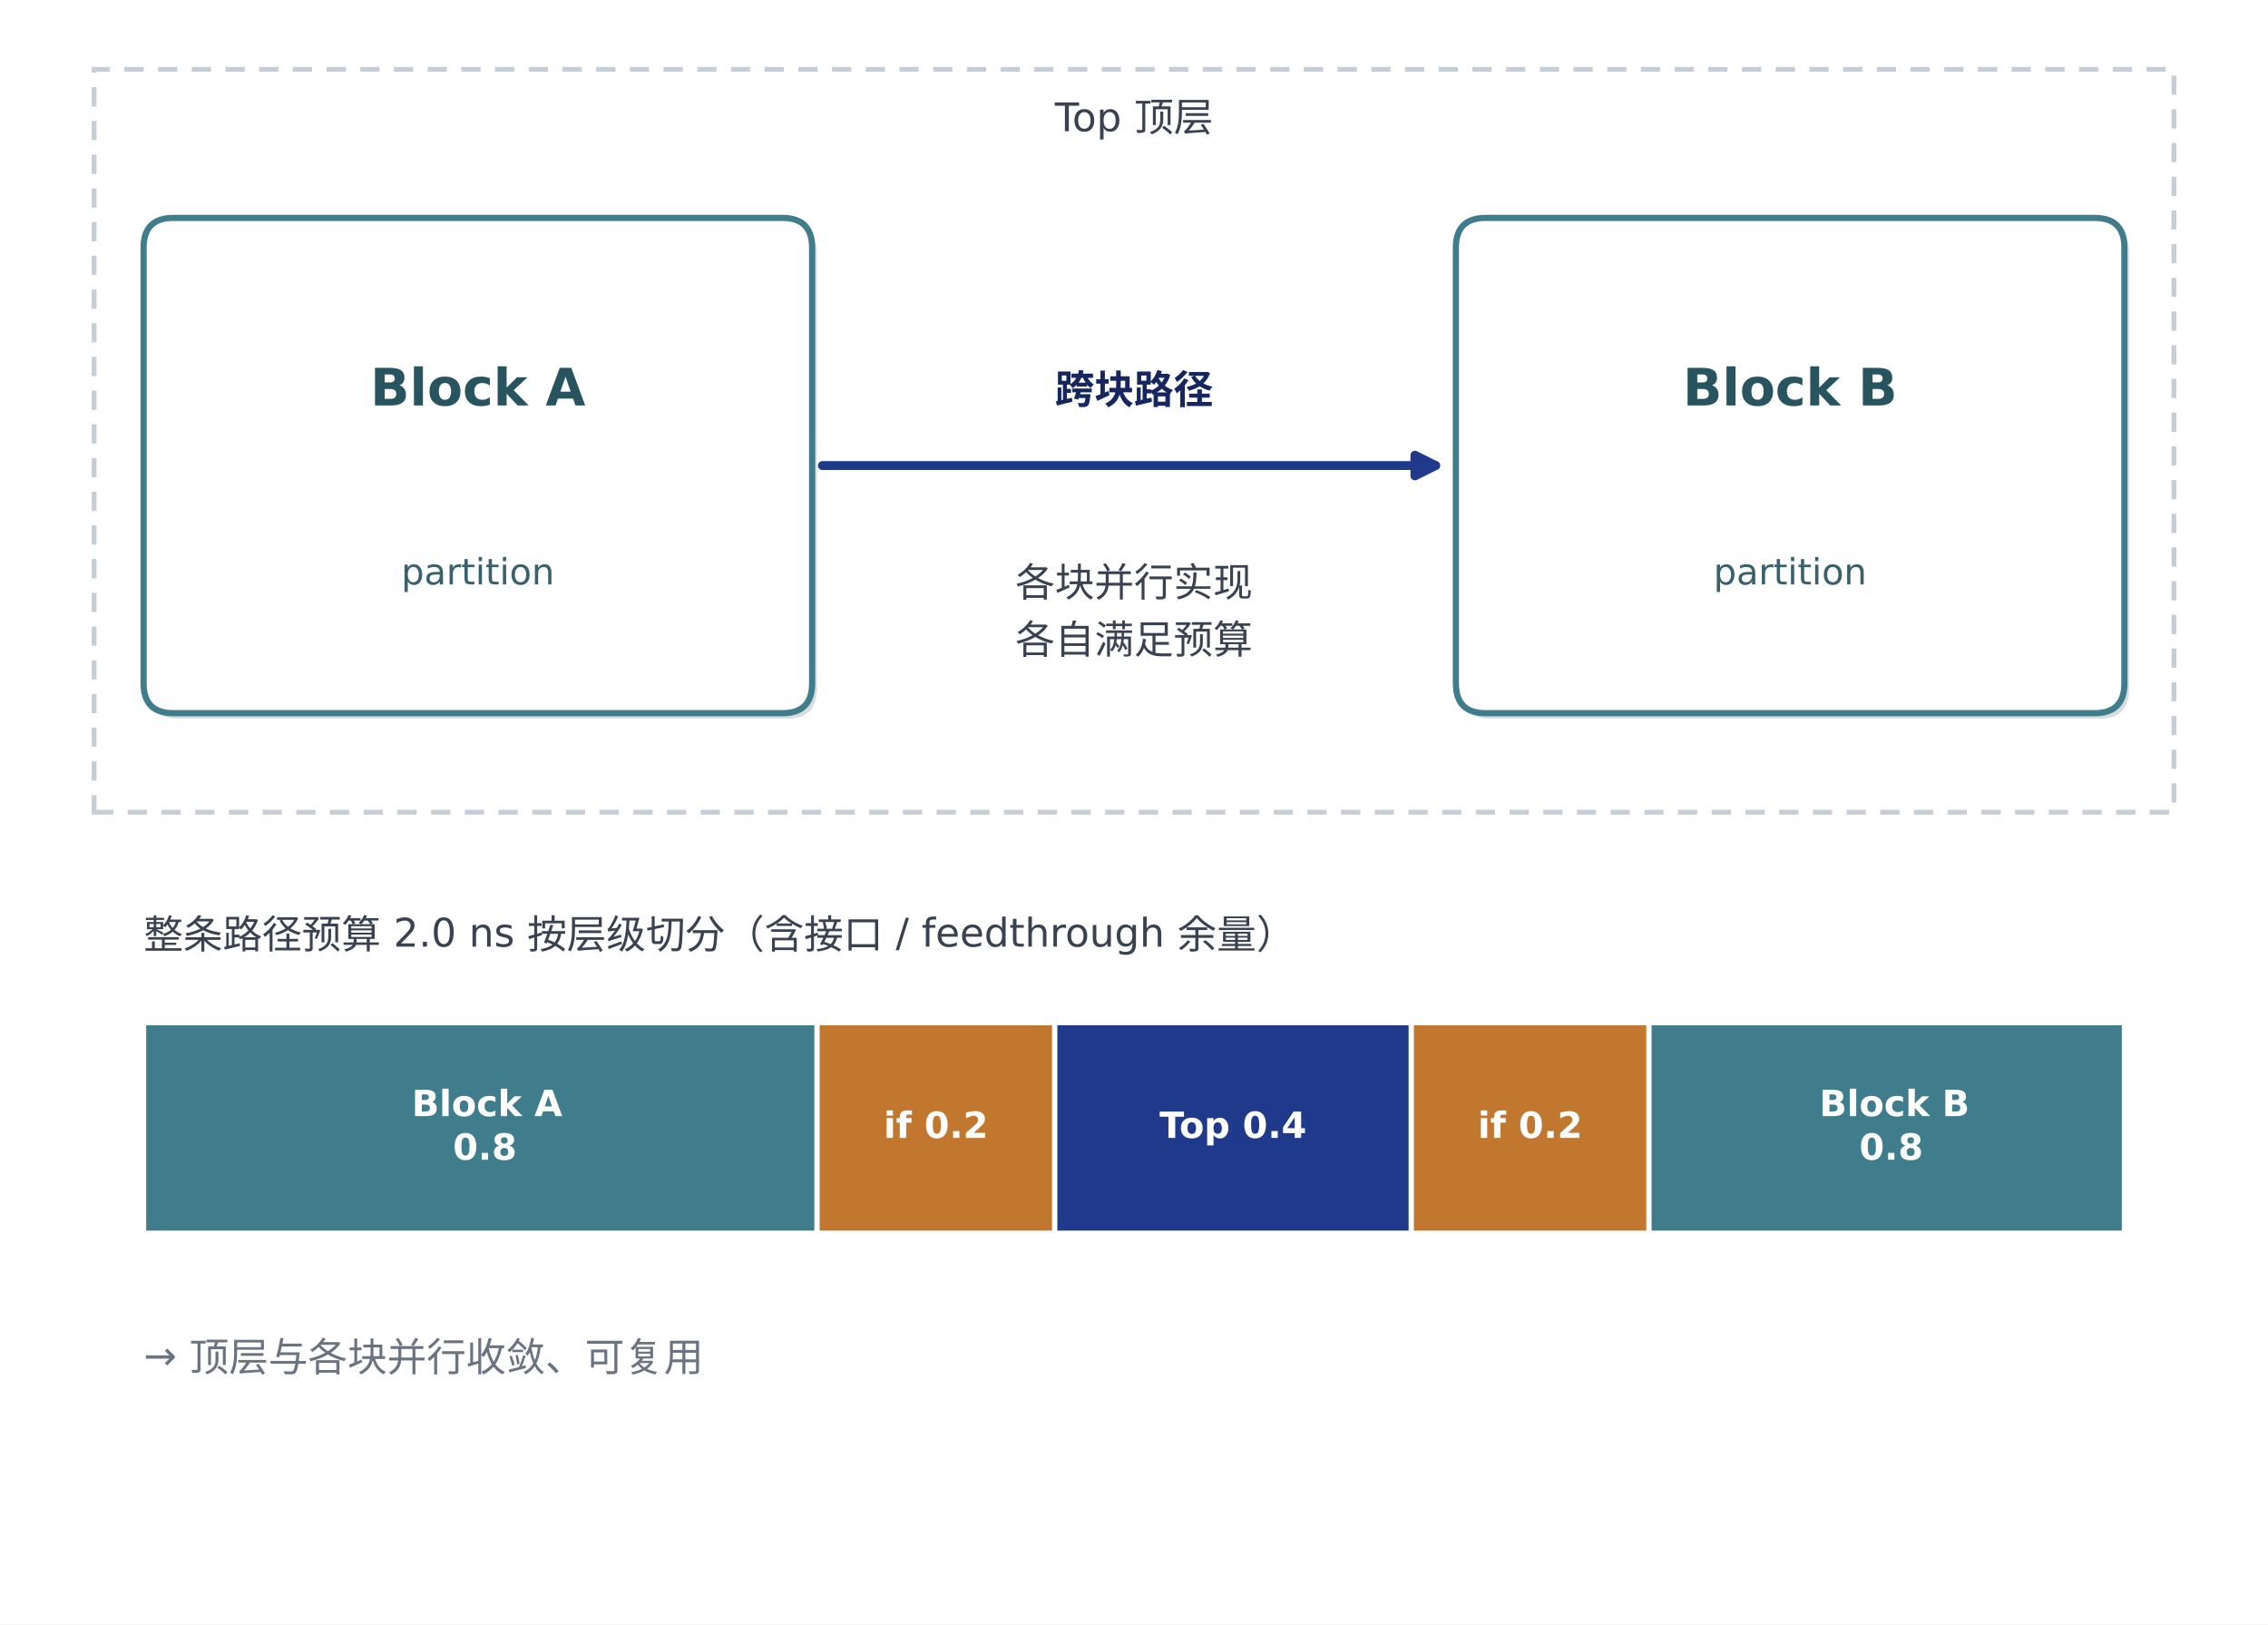
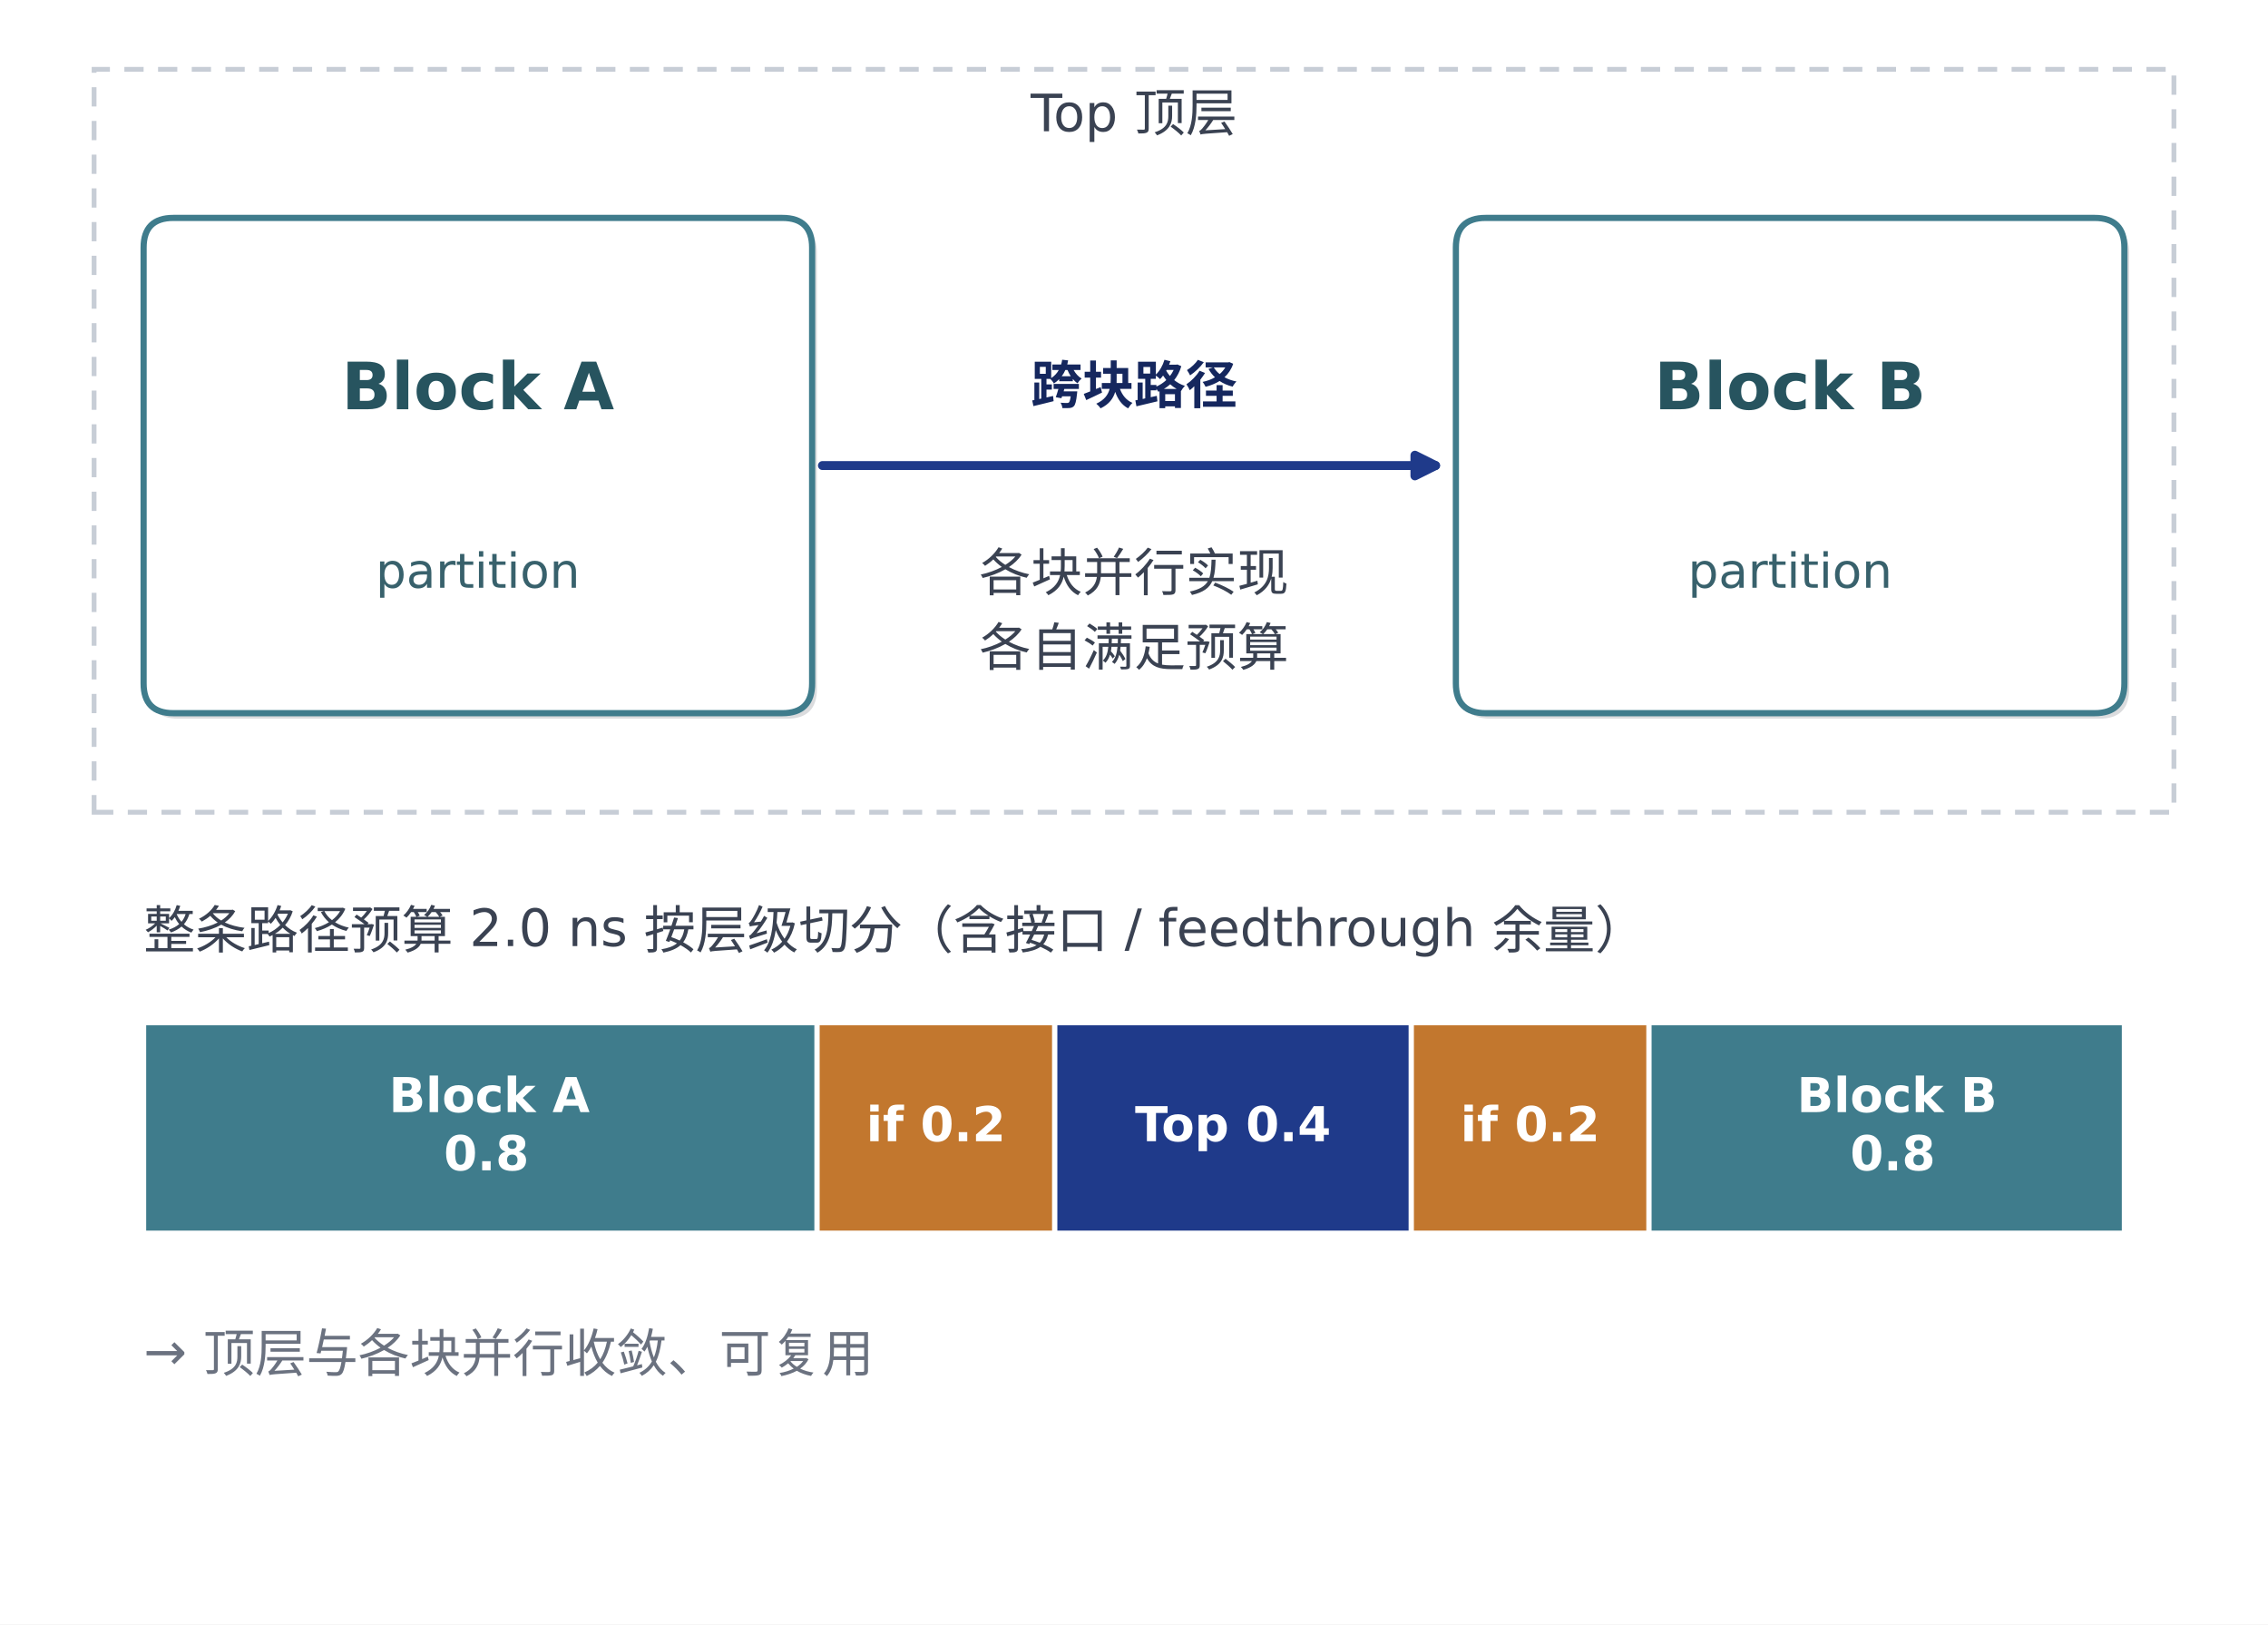
<svg xmlns="http://www.w3.org/2000/svg" width="659.52pt" height="472.32pt" viewBox="0 0 659.52 472.32" version="1.1">
  <defs>
    <style type="text/css">*{stroke-linejoin: round; stroke-linecap: butt}</style>
  </defs>
  <g id="figure_1">
    <g id="patch_1">
      <path d="M 0 472.32  L 659.52 472.32  L 659.52 0  L 0 0  z " style="fill: #ffffff" />
    </g>
    <g id="axes_1">
      <g id="patch_2">
-         <path d="M 5.76 466.56  L 653.76 466.56  L 653.76 5.76  L 5.76 5.76  z " clip-path="url(#p0b15134883)" style="fill: #ffffff" />
+         <path d="M 5.76 466.56  L 653.76 466.56  L 653.76 5.76  L 5.76 5.76  z " clip-path="url(#pfc1dd097c4)" style="fill: #ffffff" />
      </g>
      <g id="patch_3">
-         <path d="M 27.36 236.16  L 632.16 236.16  L 632.16 20.16  L 27.36 20.16  L 27.36 236.16  z " clip-path="url(#p0b15134883)" style="fill: none; stroke-dasharray: 5.6,4.2; stroke-dashoffset: 0; stroke: #c7cdd6; stroke-width: 1.4; stroke-linejoin: miter" />
+         <path d="M 27.36 236.16  L 632.16 236.16  L 632.16 20.16  L 27.36 20.16  L 27.36 236.16  z " clip-path="url(#pfc1dd097c4)" style="fill: none; stroke-dasharray: 5.6,4.2; stroke-dashoffset: 0; stroke: #c7cdd6; stroke-width: 1.4; stroke-linejoin: miter" />
      </g>
      <g id="patch_4">
-         <path d="M 51.8 208.96  L 228.92 208.96  Q 237.56 208.96 237.56 200.32  L 237.56 73.6  Q 237.56 64.96 228.92 64.96  L 51.8 64.96  Q 43.16 64.96 43.16 73.6  L 43.16 200.32  Q 43.16 208.96 51.8 208.96  z " clip-path="url(#p0b15134883)" style="fill: #1a1f2b; opacity: 0.16" />
-         <path d="M 50.4 207.36  L 227.52 207.36  Q 236.16 207.36 236.16 198.72  L 236.16 72  Q 236.16 63.36 227.52 63.36  L 50.4 63.36  Q 41.76 63.36 41.76 72  L 41.76 198.72  Q 41.76 207.36 50.4 207.36  z " clip-path="url(#p0b15134883)" style="fill: #ffffff; stroke: #3f7c8c; stroke-width: 1.8; stroke-linejoin: miter" />
+         <path d="M 51.8 208.96  L 228.92 208.96  Q 237.56 208.96 237.56 200.32  L 237.56 73.6  Q 237.56 64.96 228.92 64.96  L 51.8 64.96  Q 43.16 64.96 43.16 73.6  L 43.16 200.32  Q 43.16 208.96 51.8 208.96  z " clip-path="url(#pfc1dd097c4)" style="fill: #1a1f2b; opacity: 0.16" />
+         <path d="M 50.4 207.36  L 227.52 207.36  Q 236.16 207.36 236.16 198.72  L 236.16 72  Q 236.16 63.36 227.52 63.36  L 50.4 63.36  Q 41.76 63.36 41.76 72  L 41.76 198.72  Q 41.76 207.36 50.4 207.36  z " clip-path="url(#pfc1dd097c4)" style="fill: #ffffff; stroke: #3f7c8c; stroke-width: 1.8; stroke-linejoin: miter" />
      </g>
      <g id="patch_5">
-         <path d="M 433.4 208.96  L 610.52 208.96  Q 619.16 208.96 619.16 200.32  L 619.16 73.6  Q 619.16 64.96 610.52 64.96  L 433.4 64.96  Q 424.76 64.96 424.76 73.6  L 424.76 200.32  Q 424.76 208.96 433.4 208.96  z " clip-path="url(#p0b15134883)" style="fill: #1a1f2b; opacity: 0.16" />
-         <path d="M 432 207.36  L 609.12 207.36  Q 617.76 207.36 617.76 198.72  L 617.76 72  Q 617.76 63.36 609.12 63.36  L 432 63.36  Q 423.36 63.36 423.36 72  L 423.36 198.72  Q 423.36 207.36 432 207.36  z " clip-path="url(#p0b15134883)" style="fill: #ffffff; stroke: #3f7c8c; stroke-width: 1.8; stroke-linejoin: miter" />
+         <path d="M 433.4 208.96  L 610.52 208.96  Q 619.16 208.96 619.16 200.32  L 619.16 73.6  Q 619.16 64.96 610.52 64.96  L 433.4 64.96  Q 424.76 64.96 424.76 73.6  L 424.76 200.32  Q 424.76 208.96 433.4 208.96  z " clip-path="url(#pfc1dd097c4)" style="fill: #1a1f2b; opacity: 0.16" />
+         <path d="M 432 207.36  L 609.12 207.36  Q 617.76 207.36 617.76 198.72  L 617.76 72  Q 617.76 63.36 609.12 63.36  L 432 63.36  Q 423.36 63.36 423.36 72  L 423.36 198.72  Q 423.36 207.36 432 207.36  z " clip-path="url(#pfc1dd097c4)" style="fill: #ffffff; stroke: #3f7c8c; stroke-width: 1.8; stroke-linejoin: miter" />
      </g>
      <g id="text_1">
-         <text style="font-size: 11.5px; font-family: 'Microsoft YaHei', 'Microsoft YaHei UI', 'SimHei', 'Segoe UI', 'DejaVu Sans', sans-serif; text-anchor: middle; fill: #3a4252" x="329.76" y="38.16" transform="rotate(-0 329.76 38.16)">Top 顶层</text>
+         <text style="font-size: 15px; font-family: 'Microsoft YaHei', 'Microsoft YaHei UI', 'SimHei', 'Segoe UI', 'DejaVu Sans', sans-serif; text-anchor: middle; fill: #3a4252" x="329.76" y="38.16" transform="rotate(-0 329.76 38.16)">Top 顶层</text>
      </g>
      <g id="patch_6">
-         <path d="M 239.162 135.36  Q 329.762 135.36 417.454 135.36  " clip-path="url(#p0b15134883)" style="fill: none; stroke: #1f3a8a; stroke-width: 2.6; stroke-linecap: round" />
-         <path d="M 411.454 132.36  L 417.454 135.36  L 411.454 138.36  z " clip-path="url(#p0b15134883)" style="fill: #1f3a8a; stroke: #1f3a8a; stroke-width: 2.6; stroke-linecap: round" />
+         <path d="M 239.162 135.36  Q 329.762 135.36 417.454 135.36  " clip-path="url(#pfc1dd097c4)" style="fill: none; stroke: #1f3a8a; stroke-width: 2.6; stroke-linecap: round" />
+         <path d="M 411.454 132.36  L 417.454 135.36  L 411.454 138.36  z " clip-path="url(#pfc1dd097c4)" style="fill: #1f3a8a; stroke: #1f3a8a; stroke-width: 2.6; stroke-linecap: round" />
      </g>
      <g id="text_2">
-         <text style="font-weight: 700; font-size: 11.5px; font-family: 'Microsoft YaHei', 'Microsoft YaHei UI', 'SimHei', 'Segoe UI', 'DejaVu Sans', sans-serif; text-anchor: middle; fill: #15275e" x="329.76" y="117.36" transform="rotate(-0 329.76 117.36)">跨块路径</text>
+         <text style="font-weight: 700; font-size: 15px; font-family: 'Microsoft YaHei', 'Microsoft YaHei UI', 'SimHei', 'Segoe UI', 'DejaVu Sans', sans-serif; text-anchor: middle; fill: #15275e" x="329.76" y="117.36" transform="rotate(-0 329.76 117.36)">跨块路径</text>
      </g>
      <g id="text_3">
-         <text style="font-size: 11.5px; font-family: 'Microsoft YaHei', 'Microsoft YaHei UI', 'SimHei', 'Segoe UI', 'DejaVu Sans', sans-serif; fill: #3a4252" transform="translate(295.26 173.403)">各块并行实现</text>
-         <text style="font-size: 11.5px; font-family: 'Microsoft YaHei', 'Microsoft YaHei UI', 'SimHei', 'Segoe UI', 'DejaVu Sans', sans-serif; fill: #3a4252" transform="translate(295.26 190.051)">各自满足预算</text>
+         <text style="font-size: 15px; font-family: 'Microsoft YaHei', 'Microsoft YaHei UI', 'SimHei', 'Segoe UI', 'DejaVu Sans', sans-serif; fill: #3a4252" transform="translate(284.76 171.8334)">各块并行实现</text>
+         <text style="font-size: 15px; font-family: 'Microsoft YaHei', 'Microsoft YaHei UI', 'SimHei', 'Segoe UI', 'DejaVu Sans', sans-serif; fill: #3a4252" transform="translate(284.76 193.5483)">各自满足预算</text>
      </g>
      <g id="patch_7">
-         <path d="M 41.76 358.56  L 237.6 358.56  L 237.6 297.36  L 41.76 297.36  z " clip-path="url(#p0b15134883)" style="fill: #3f7c8c; stroke: #ffffff; stroke-width: 1.5; stroke-linejoin: miter" />
+         <path d="M 41.76 358.56  L 237.6 358.56  L 237.6 297.36  L 41.76 297.36  z " clip-path="url(#pfc1dd097c4)" style="fill: #3f7c8c; stroke: #ffffff; stroke-width: 1.5; stroke-linejoin: miter" />
      </g>
      <g id="patch_8">
-         <path d="M 237.6 358.56  L 306.72 358.56  L 306.72 297.36  L 237.6 297.36  z " clip-path="url(#p0b15134883)" style="fill: #c2772e; stroke: #ffffff; stroke-width: 1.5; stroke-linejoin: miter" />
+         <path d="M 237.6 358.56  L 306.72 358.56  L 306.72 297.36  L 237.6 297.36  z " clip-path="url(#pfc1dd097c4)" style="fill: #c2772e; stroke: #ffffff; stroke-width: 1.5; stroke-linejoin: miter" />
      </g>
      <g id="patch_9">
-         <path d="M 306.72 358.56  L 410.4 358.56  L 410.4 297.36  L 306.72 297.36  z " clip-path="url(#p0b15134883)" style="fill: #1f3a8a; stroke: #ffffff; stroke-width: 1.5; stroke-linejoin: miter" />
+         <path d="M 306.72 358.56  L 410.4 358.56  L 410.4 297.36  L 306.72 297.36  z " clip-path="url(#pfc1dd097c4)" style="fill: #1f3a8a; stroke: #ffffff; stroke-width: 1.5; stroke-linejoin: miter" />
      </g>
      <g id="patch_10">
-         <path d="M 410.4 358.56  L 479.52 358.56  L 479.52 297.36  L 410.4 297.36  z " clip-path="url(#p0b15134883)" style="fill: #c2772e; stroke: #ffffff; stroke-width: 1.5; stroke-linejoin: miter" />
+         <path d="M 410.4 358.56  L 479.52 358.56  L 479.52 297.36  L 410.4 297.36  z " clip-path="url(#pfc1dd097c4)" style="fill: #c2772e; stroke: #ffffff; stroke-width: 1.5; stroke-linejoin: miter" />
      </g>
      <g id="patch_11">
-         <path d="M 479.52 358.56  L 617.76 358.56  L 617.76 297.36  L 479.52 297.36  z " clip-path="url(#p0b15134883)" style="fill: #3f7c8c; stroke: #ffffff; stroke-width: 1.5; stroke-linejoin: miter" />
+         <path d="M 479.52 358.56  L 617.76 358.56  L 617.76 297.36  L 479.52 297.36  z " clip-path="url(#pfc1dd097c4)" style="fill: #3f7c8c; stroke: #ffffff; stroke-width: 1.5; stroke-linejoin: miter" />
      </g>
      <g id="text_4">
-         <text style="font-size: 11.5px; font-family: 'Microsoft YaHei', 'Microsoft YaHei UI', 'SimHei', 'Segoe UI', 'DejaVu Sans', sans-serif; text-anchor: start; fill: #3a4252" x="41.76" y="275.76" transform="rotate(-0 41.76 275.76)">整条路径预算 2.0 ns 按层级切分（含接口 / feedthrough 余量）</text>
+         <text style="font-size: 15px; font-family: 'Microsoft YaHei', 'Microsoft YaHei UI', 'SimHei', 'Segoe UI', 'DejaVu Sans', sans-serif; text-anchor: start; fill: #3a4252" x="41.76" y="275.76" transform="rotate(-0 41.76 275.76)">整条路径预算 2.0 ns 按层级切分（含接口 / feedthrough 余量）</text>
      </g>
      <g id="text_5">
-         <text style="font-size: 11.5px; font-family: 'Microsoft YaHei', 'Microsoft YaHei UI', 'SimHei', 'Segoe UI', 'DejaVu Sans', sans-serif; text-anchor: start; fill: #6b7280" x="41.76" y="398.16" transform="rotate(-0 41.76 398.16)">→ 顶层与各块并行收敛、可复用</text>
+         <text style="font-size: 15px; font-family: 'Microsoft YaHei', 'Microsoft YaHei UI', 'SimHei', 'Segoe UI', 'DejaVu Sans', sans-serif; text-anchor: start; fill: #6b7280" x="41.76" y="398.16" transform="rotate(-0 41.76 398.16)">→ 顶层与各块并行收敛、可复用</text>
      </g>
      <g id="text_6">
-         <text style="font-weight: 700; font-size: 10.5px; font-family: 'Microsoft YaHei', 'Microsoft YaHei UI', 'SimHei', 'Segoe UI', 'DejaVu Sans', sans-serif; fill: #ffffff" transform="translate(119.7333 324.5104)">Block A</text>
-         <text style="font-weight: 700; font-size: 10.5px; font-family: 'Microsoft YaHei', 'Microsoft YaHei UI', 'SimHei', 'Segoe UI', 'DejaVu Sans', sans-serif; fill: #ffffff" transform="translate(131.7049 337.1928)">0.8</text>
+         <text style="font-weight: 700; font-size: 14px; font-family: 'Microsoft YaHei', 'Microsoft YaHei UI', 'SimHei', 'Segoe UI', 'DejaVu Sans', sans-serif; fill: #ffffff" transform="translate(113.0844 323.3606)">Block A</text>
+         <text style="font-weight: 700; font-size: 14px; font-family: 'Microsoft YaHei', 'Microsoft YaHei UI', 'SimHei', 'Segoe UI', 'DejaVu Sans', sans-serif; fill: #ffffff" transform="translate(129.0466 340.2704)">0.8</text>
      </g>
      <g id="text_7">
-         <text style="font-weight: 700; font-size: 10.5px; font-family: 'Microsoft YaHei', 'Microsoft YaHei UI', 'SimHei', 'Segoe UI', 'DejaVu Sans', sans-serif; text-anchor: middle; fill: #ffffff" x="272.16" y="330.852" transform="rotate(-0 272.16 330.8516)">if 0.2</text>
+         <text style="font-weight: 700; font-size: 14px; font-family: 'Microsoft YaHei', 'Microsoft YaHei UI', 'SimHei', 'Segoe UI', 'DejaVu Sans', sans-serif; text-anchor: middle; fill: #ffffff" x="272.16" y="331.815" transform="rotate(-0 272.16 331.8155)">if 0.2</text>
      </g>
      <g id="text_8">
-         <text style="font-weight: 700; font-size: 10.5px; font-family: 'Microsoft YaHei', 'Microsoft YaHei UI', 'SimHei', 'Segoe UI', 'DejaVu Sans', sans-serif; text-anchor: middle; fill: #ffffff" x="358.56" y="330.852" transform="rotate(-0 358.56 330.8516)">Top 0.4</text>
+         <text style="font-weight: 700; font-size: 14px; font-family: 'Microsoft YaHei', 'Microsoft YaHei UI', 'SimHei', 'Segoe UI', 'DejaVu Sans', sans-serif; text-anchor: middle; fill: #ffffff" x="358.56" y="331.815" transform="rotate(-0 358.56 331.8155)">Top 0.4</text>
      </g>
      <g id="text_9">
-         <text style="font-weight: 700; font-size: 10.5px; font-family: 'Microsoft YaHei', 'Microsoft YaHei UI', 'SimHei', 'Segoe UI', 'DejaVu Sans', sans-serif; text-anchor: middle; fill: #ffffff" x="444.96" y="330.852" transform="rotate(-0 444.96 330.8516)">if 0.2</text>
+         <text style="font-weight: 700; font-size: 14px; font-family: 'Microsoft YaHei', 'Microsoft YaHei UI', 'SimHei', 'Segoe UI', 'DejaVu Sans', sans-serif; text-anchor: middle; fill: #ffffff" x="444.96" y="331.815" transform="rotate(-0 444.96 331.8155)">if 0.2</text>
      </g>
      <g id="text_10">
-         <text style="font-weight: 700; font-size: 10.5px; font-family: 'Microsoft YaHei', 'Microsoft YaHei UI', 'SimHei', 'Segoe UI', 'DejaVu Sans', sans-serif; fill: #ffffff" transform="translate(529.0526 324.5104)">Block B</text>
-         <text style="font-weight: 700; font-size: 10.5px; font-family: 'Microsoft YaHei', 'Microsoft YaHei UI', 'SimHei', 'Segoe UI', 'DejaVu Sans', sans-serif; fill: #ffffff" transform="translate(540.6649 337.1928)">0.8</text>
+         <text style="font-weight: 700; font-size: 14px; font-family: 'Microsoft YaHei', 'Microsoft YaHei UI', 'SimHei', 'Segoe UI', 'DejaVu Sans', sans-serif; fill: #ffffff" transform="translate(522.5234 323.3606)">Block B</text>
+         <text style="font-weight: 700; font-size: 14px; font-family: 'Microsoft YaHei', 'Microsoft YaHei UI', 'SimHei', 'Segoe UI', 'DejaVu Sans', sans-serif; fill: #ffffff" transform="translate(538.0066 340.2704)">0.8</text>
      </g>
      <g id="text_11">
-         <text style="font-weight: 700; font-size: 15px; font-family: 'Microsoft YaHei', 'Microsoft YaHei UI', 'SimHei', 'Segoe UI', 'DejaVu Sans', sans-serif; text-anchor: middle; fill: #27545f" x="138.96" y="117.891" transform="rotate(-0 138.96 117.8909)">Block A</text>
+         <text style="font-weight: 700; font-size: 19px; font-family: 'Microsoft YaHei', 'Microsoft YaHei UI', 'SimHei', 'Segoe UI', 'DejaVu Sans', sans-serif; text-anchor: middle; fill: #27545f" x="138.96" y="118.992" transform="rotate(-0 138.96 118.9924)">Block A</text>
      </g>
      <g id="text_12">
-         <text style="font-size: 10.5px; font-family: 'Microsoft YaHei', 'Microsoft YaHei UI', 'SimHei', 'Segoe UI', 'DejaVu Sans', sans-serif; text-anchor: middle; fill: #27545f; opacity: 0.92" x="138.96" y="169.932" transform="rotate(-0 138.96 169.9316)">partition</text>
+         <text style="font-size: 14px; font-family: 'Microsoft YaHei', 'Microsoft YaHei UI', 'SimHei', 'Segoe UI', 'DejaVu Sans', sans-serif; text-anchor: middle; fill: #27545f; opacity: 0.92" x="138.96" y="170.895" transform="rotate(-0 138.96 170.8955)">partition</text>
      </g>
      <g id="text_13">
-         <text style="font-weight: 700; font-size: 15px; font-family: 'Microsoft YaHei', 'Microsoft YaHei UI', 'SimHei', 'Segoe UI', 'DejaVu Sans', sans-serif; text-anchor: middle; fill: #27545f" x="520.56" y="117.891" transform="rotate(-0 520.56 117.8909)">Block B</text>
+         <text style="font-weight: 700; font-size: 19px; font-family: 'Microsoft YaHei', 'Microsoft YaHei UI', 'SimHei', 'Segoe UI', 'DejaVu Sans', sans-serif; text-anchor: middle; fill: #27545f" x="520.56" y="118.992" transform="rotate(-0 520.56 118.9924)">Block B</text>
      </g>
      <g id="text_14">
-         <text style="font-size: 10.5px; font-family: 'Microsoft YaHei', 'Microsoft YaHei UI', 'SimHei', 'Segoe UI', 'DejaVu Sans', sans-serif; text-anchor: middle; fill: #27545f; opacity: 0.92" x="520.56" y="169.932" transform="rotate(-0 520.56 169.9316)">partition</text>
+         <text style="font-size: 14px; font-family: 'Microsoft YaHei', 'Microsoft YaHei UI', 'SimHei', 'Segoe UI', 'DejaVu Sans', sans-serif; text-anchor: middle; fill: #27545f; opacity: 0.92" x="520.56" y="170.895" transform="rotate(-0 520.56 170.8955)">partition</text>
      </g>
    </g>
  </g>
  <defs>
-     <clipPath id="p0b15134883">
+     <clipPath id="pfc1dd097c4">
      <rect x="5.76" y="5.76" width="648" height="460.8" />
    </clipPath>
  </defs>
</svg>
